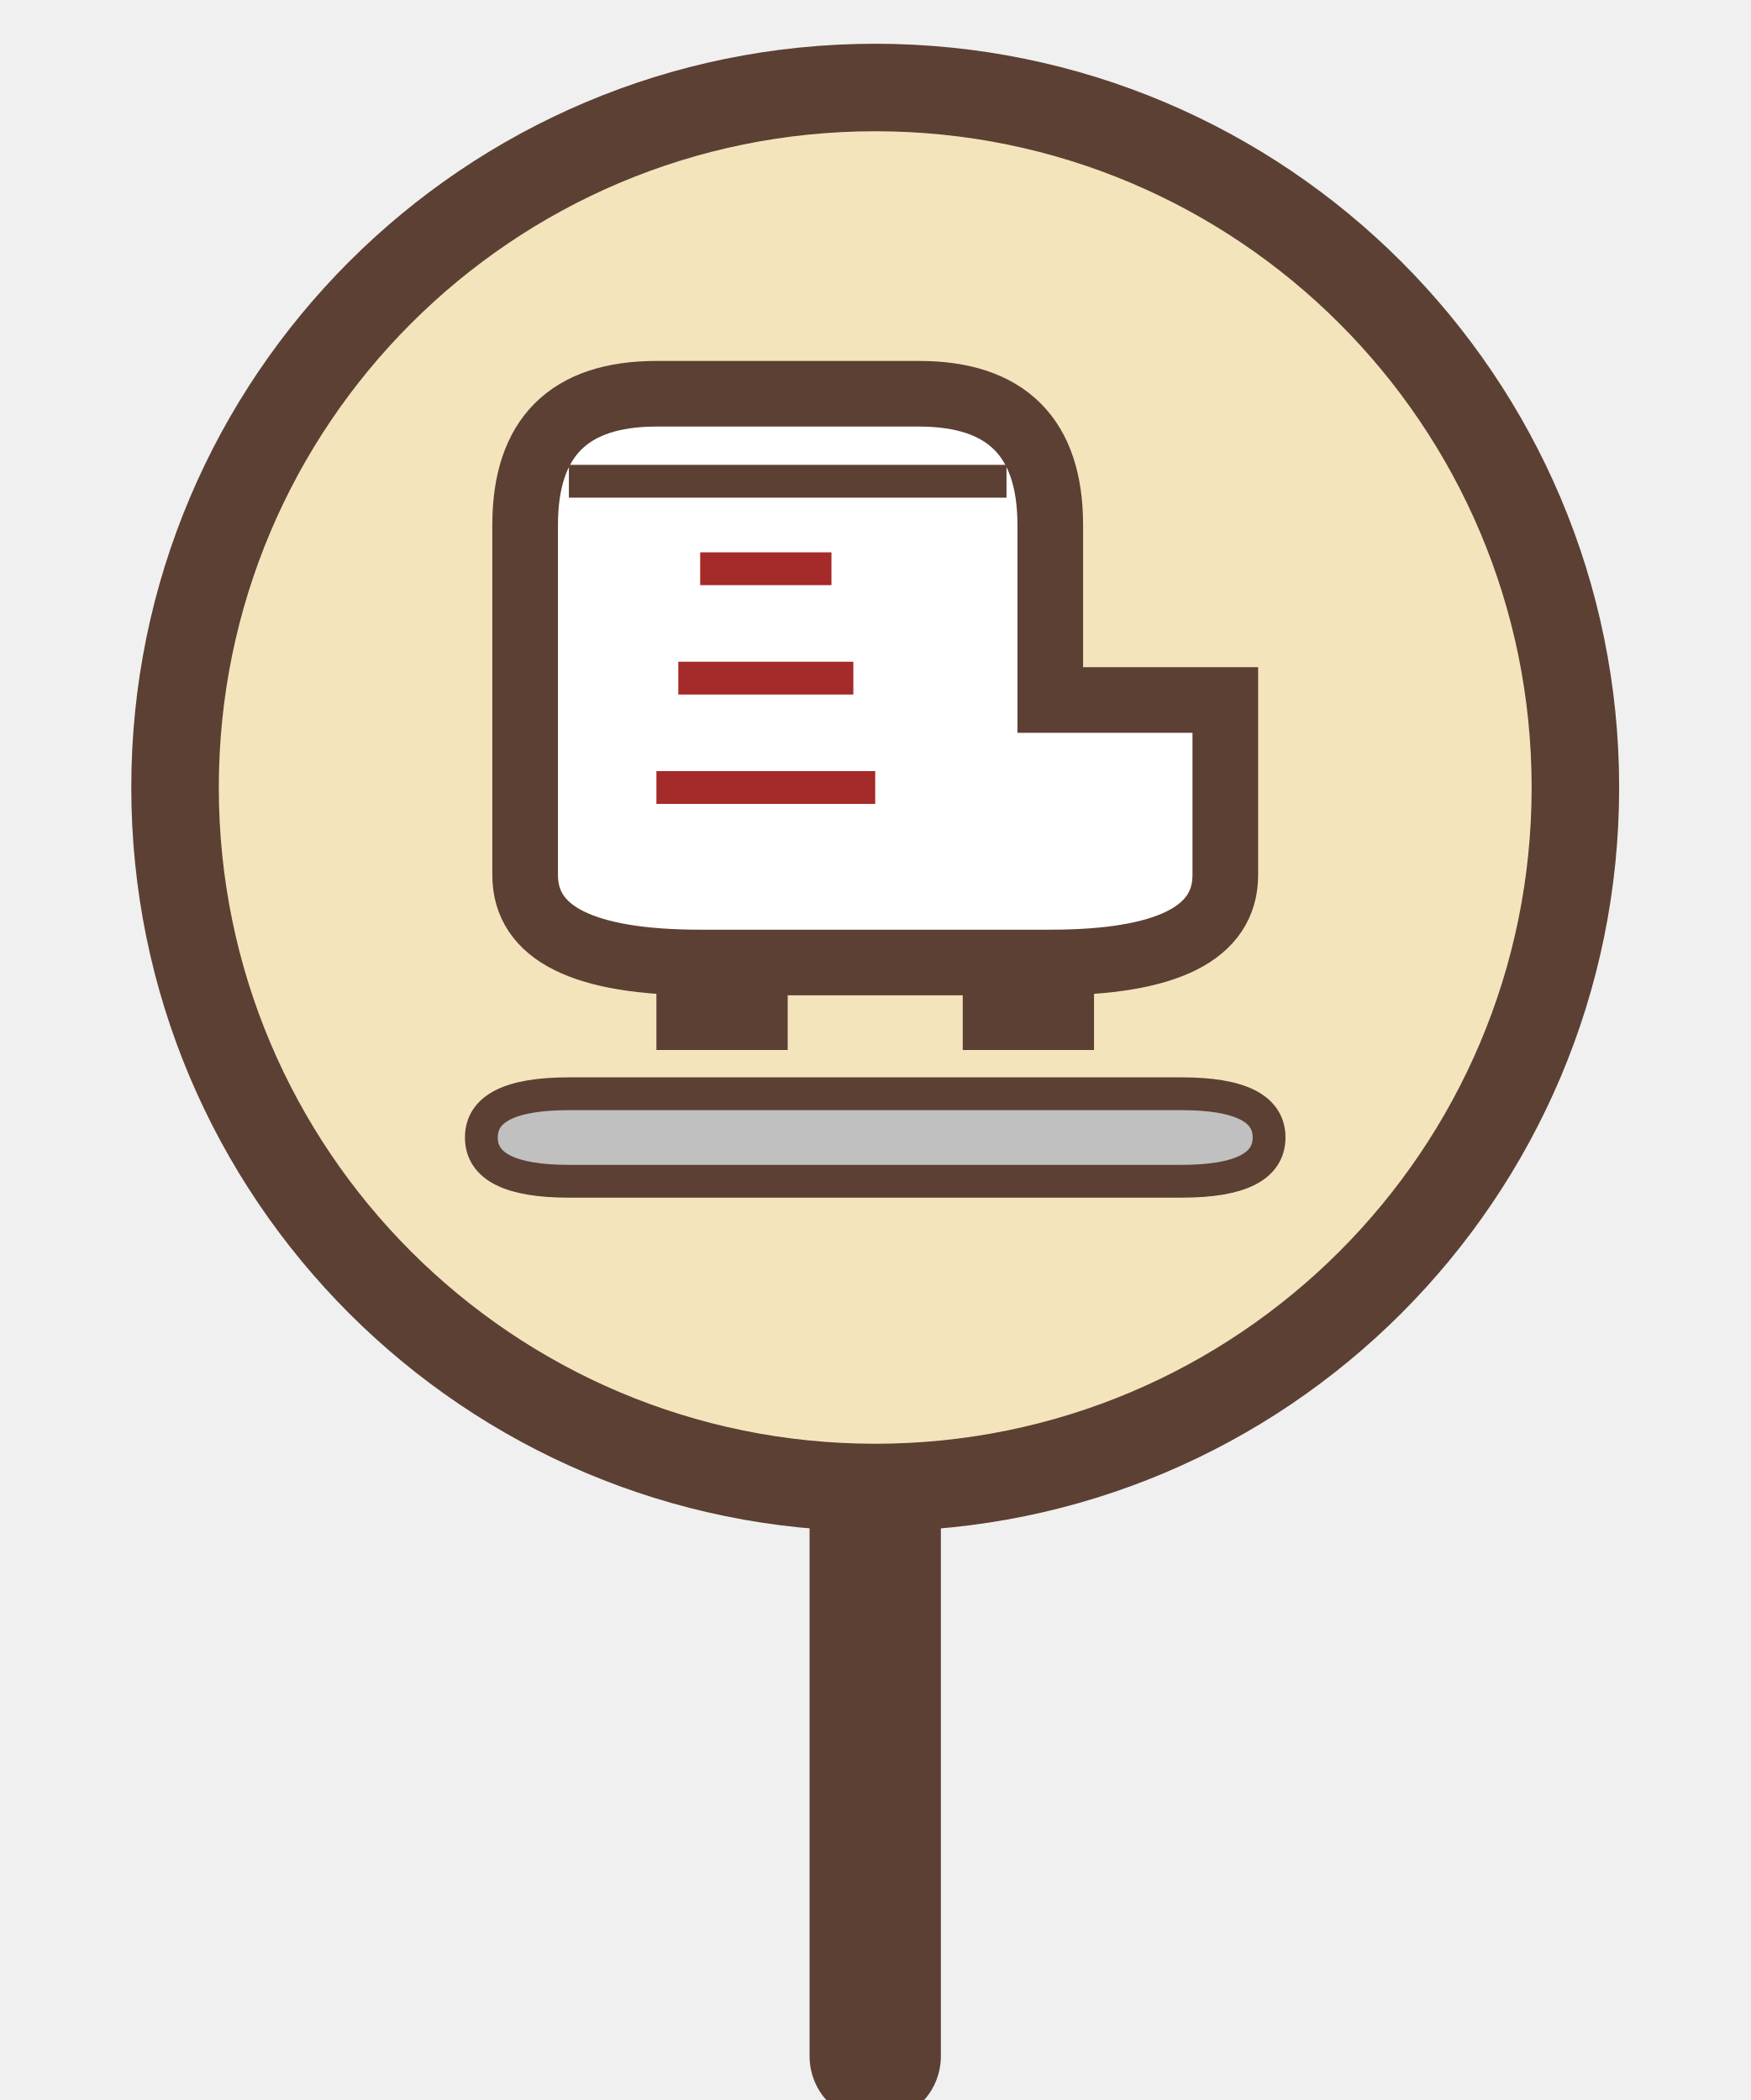
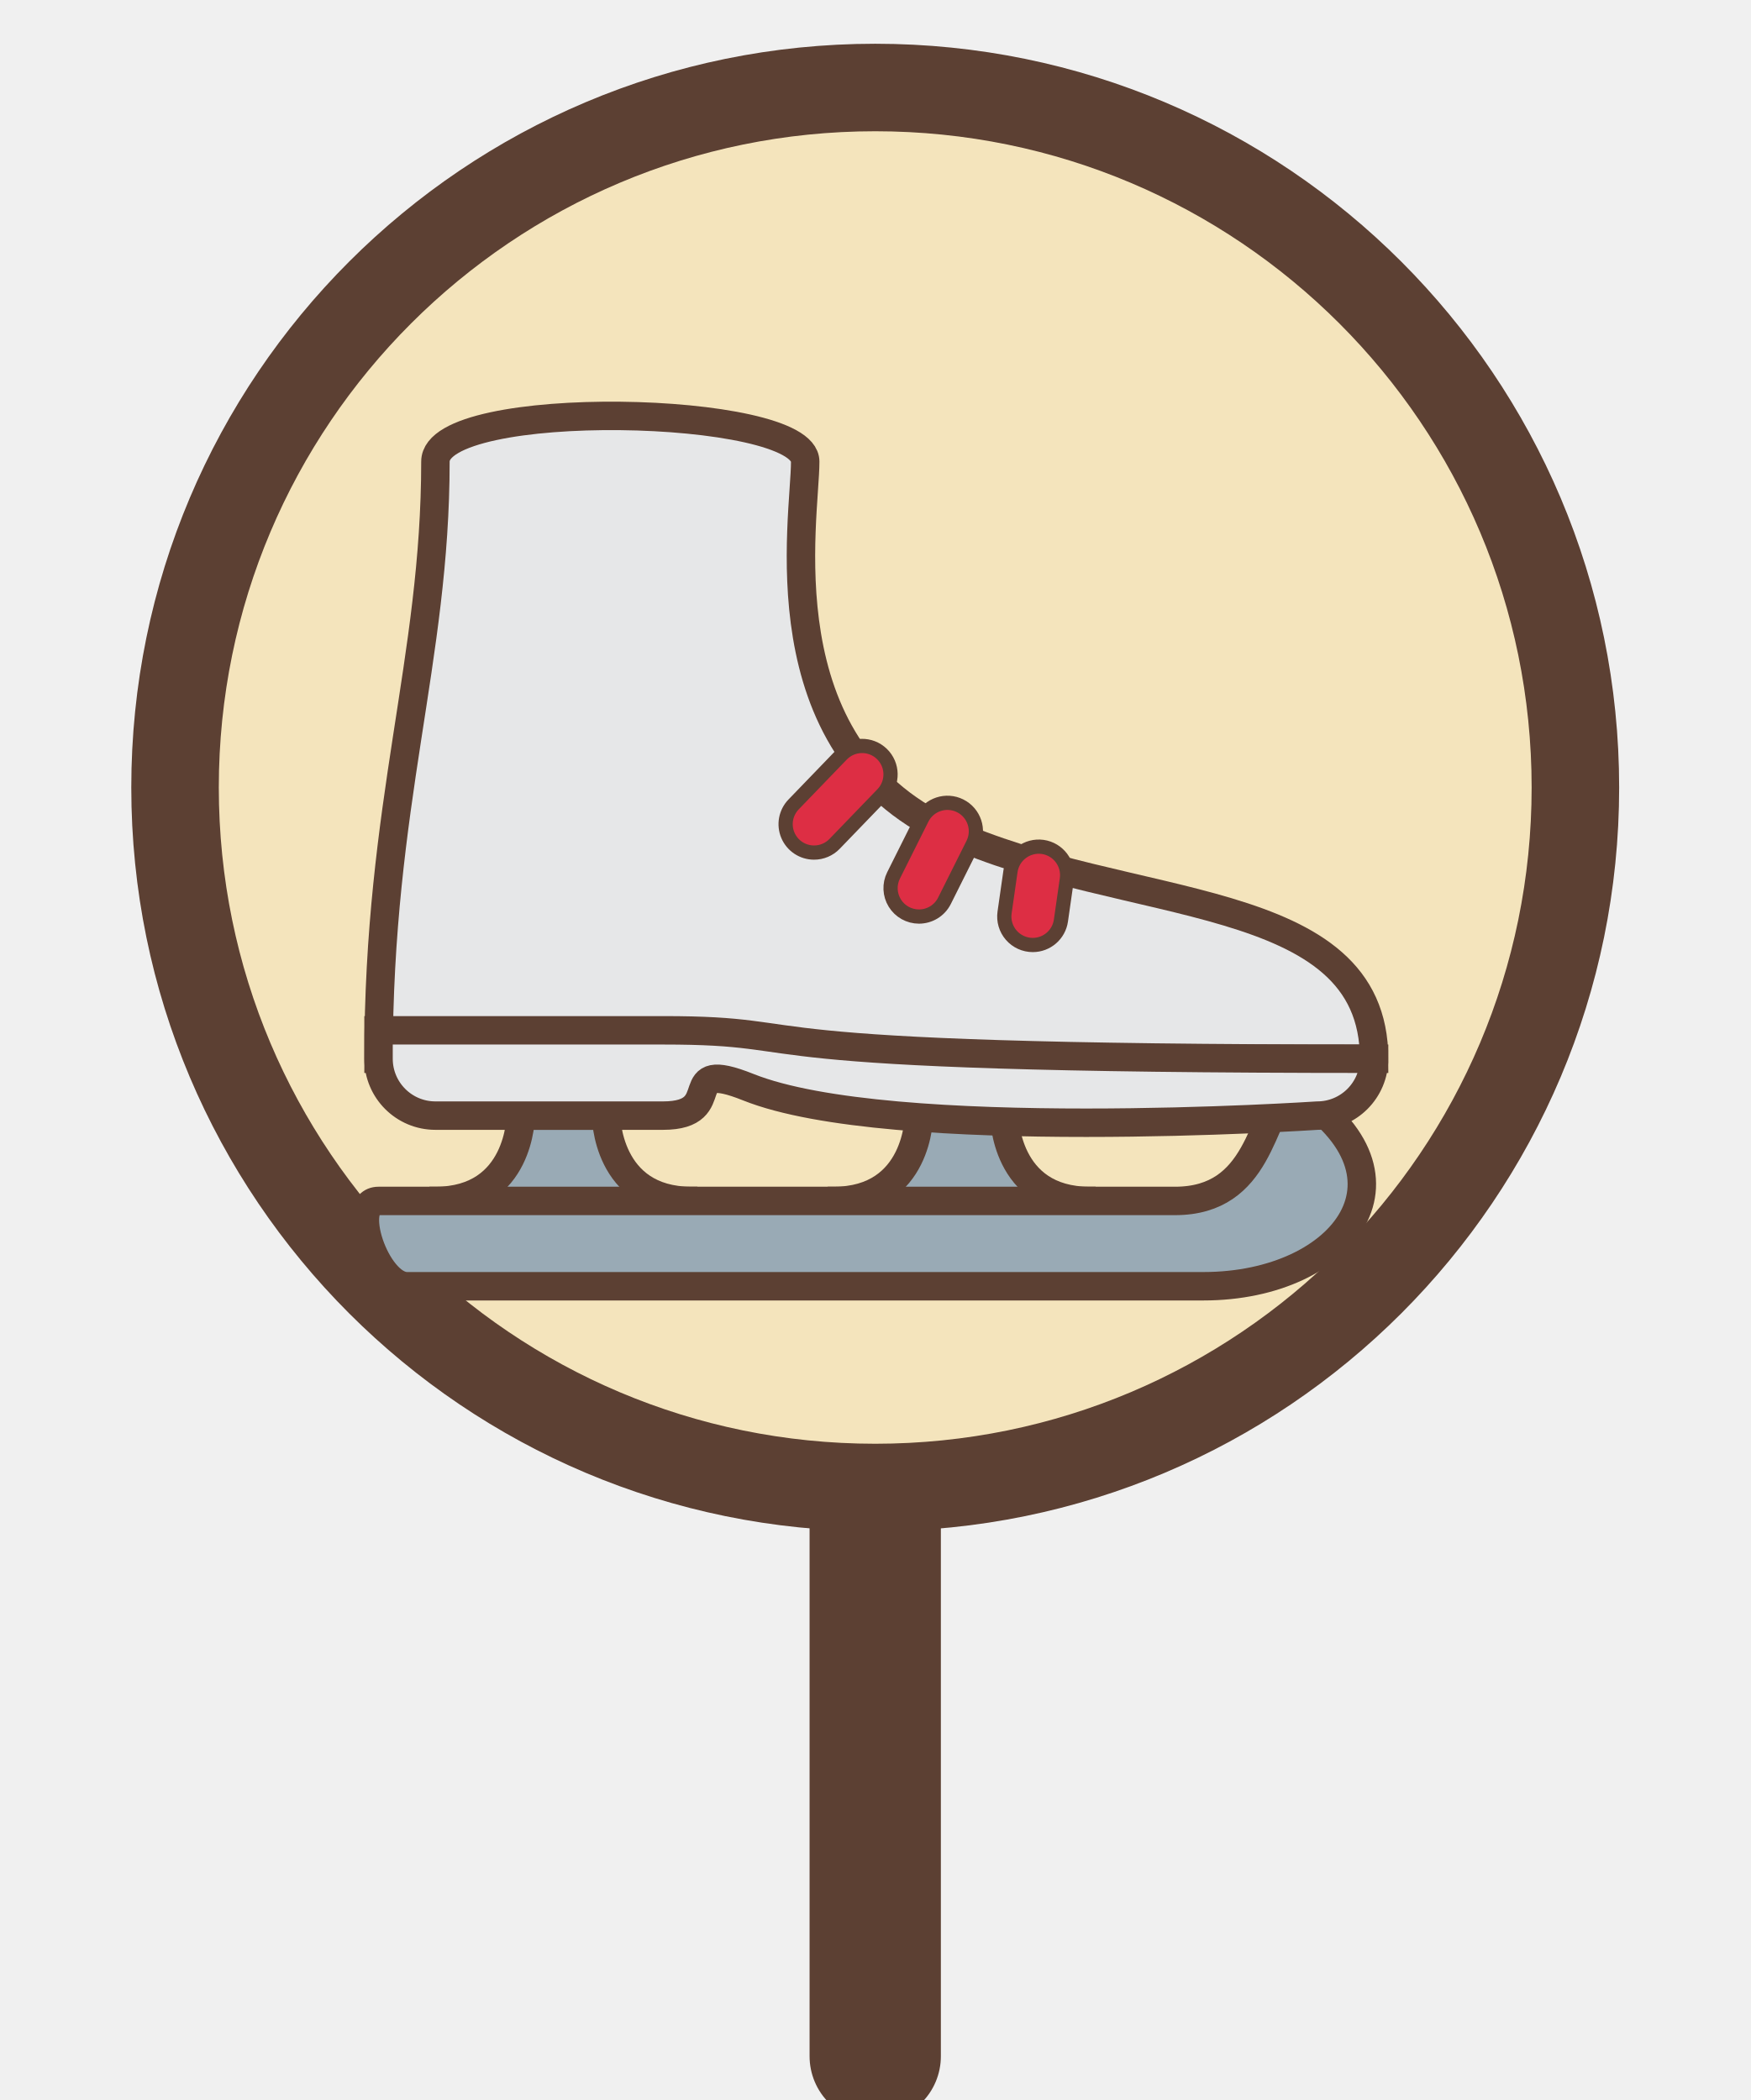
<svg xmlns="http://www.w3.org/2000/svg" width="40" height="48" viewBox="0 0 40 48">
  <path d="M20 47 L20 28" stroke="#5C4033" stroke-width="3" stroke-linecap="round" />
  <circle cx="20" cy="18" r="16" fill="#F4E4BC" stroke="#5C4033" stroke-width="2" />
-   <path d="M12 20 L12 12 Q12 9 15 9 L21 9 Q24 9 24 12 L24 16 L28 16 L28 20 Q28 22 24 22 L16 22 Q12 22 12 20 Z" fill="white" stroke="#5C4033" stroke-width="1.5" />
-   <path d="M13 11 L23 11" stroke="#5C4033" stroke-width="0.75" />
-   <line x1="16" y1="13" x2="19" y2="13" stroke="#A52A2A" stroke-width="0.75" />
-   <line x1="15.5" y1="15.5" x2="19.5" y2="15.5" stroke="#A52A2A" stroke-width="0.75" />
-   <line x1="15" y1="18" x2="20" y2="18" stroke="#A52A2A" stroke-width="0.75" />
-   <rect x="15" y="22" width="3" height="2" fill="#5C4033" />
-   <rect x="22" y="22" width="3" height="2" fill="#5C4033" />
-   <path d="M13 25 L27 25 Q29 25 29 26 L29 26 Q29 27 27 27 L13 27 Q11 27 11 26 L11 26 Q11 25 13 25" fill="#C0C0C0" stroke="#5C4033" stroke-width="0.75" />
+   <g transform="translate(8, 6) scale(0.65)">
+     <path fill="#99AAB5" stroke="#5C4033" stroke-width="1" d="M26 33c2 2-11 2-9 0c3 0 3-3 3-3h3s0 3 3 3zm-14 0c2 2-11 2-9 0c3 0 3-3 3-3h3s0 3 3 3z" />
+     <path fill="#99AAB5" stroke="#5C4033" stroke-width="1" d="M30 36H2c-1.104 0-2.104-3-1-3h28c3 0 3-3 4-4c5 3 2 7-3 7z" />
+     <path fill="#E6E7E8" stroke="#5C4033" stroke-width="1" d="M1 28c0-9 2-14 2-21c0-2.279 13-2 13 0s-1.5 10 5 13c6.268 2.893 15 2 15 8H1z" />
+     <path fill="#E6E7E8" stroke="#5C4033" stroke-width="1" d="M36 28c-24 0-19.001-1-25-1H1v1a2 2 0 0 0 2 2h8c2.333 0 .398-2.041 3-1c5 2 20 1 20 1a2 2 0 0 0 2-2z" />
+     <path fill="#DD2E44" stroke="#5C4033" stroke-width="0.5" d="M16.312 20.75a.999.999 0 0 1-.719-1.694l1.688-1.75a.999.999 0 1 1 1.439 1.389l-1.688 1.75a1.002 1.002 0 0 1-.72.305zM19.999 23a1 1 0 0 1-.893-1.447l1-2a1 1 0 0 1 1.789.895l-1 2c-.176.35-.529.552-.896.552zm4.002 1a1.001 1.001 0 0 1-.992-1.142l.209-1.458a1.005 1.005 0 0 1 1.132-.849c.547.079.927.585.849 1.132l-.209 1.458a1 1 0 0 1-.989.859z" />
+   </g>
</svg>
